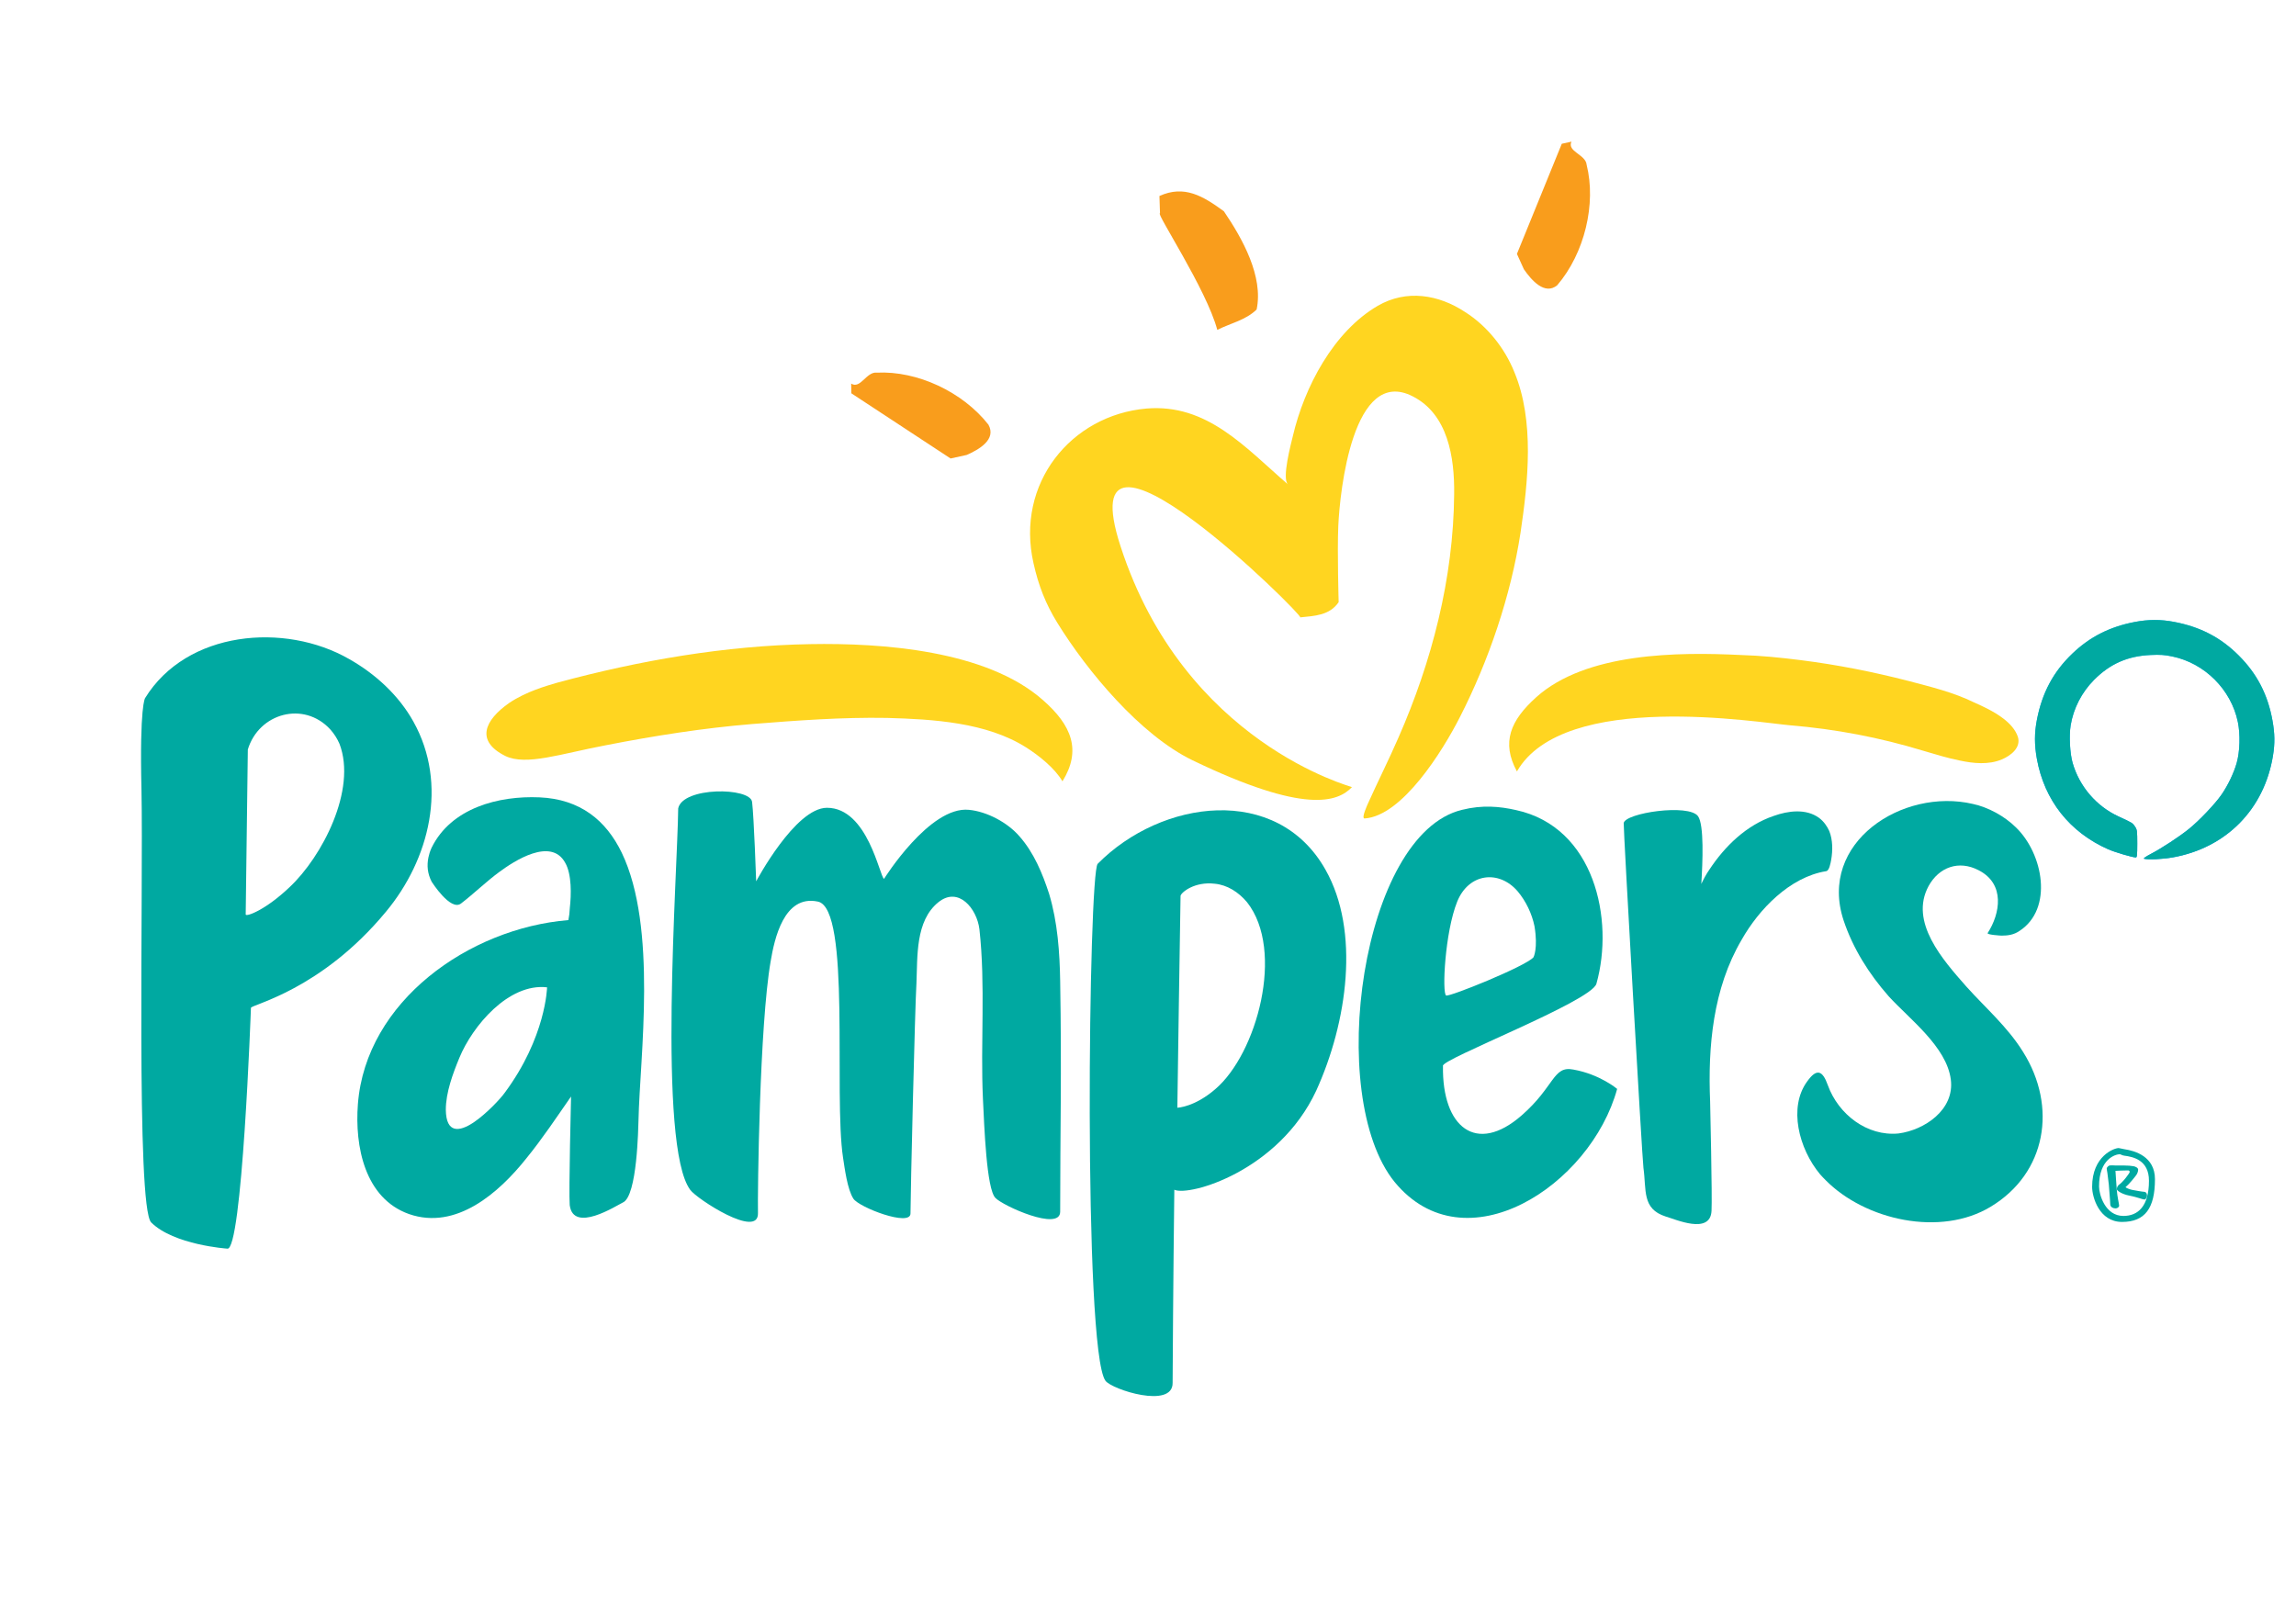
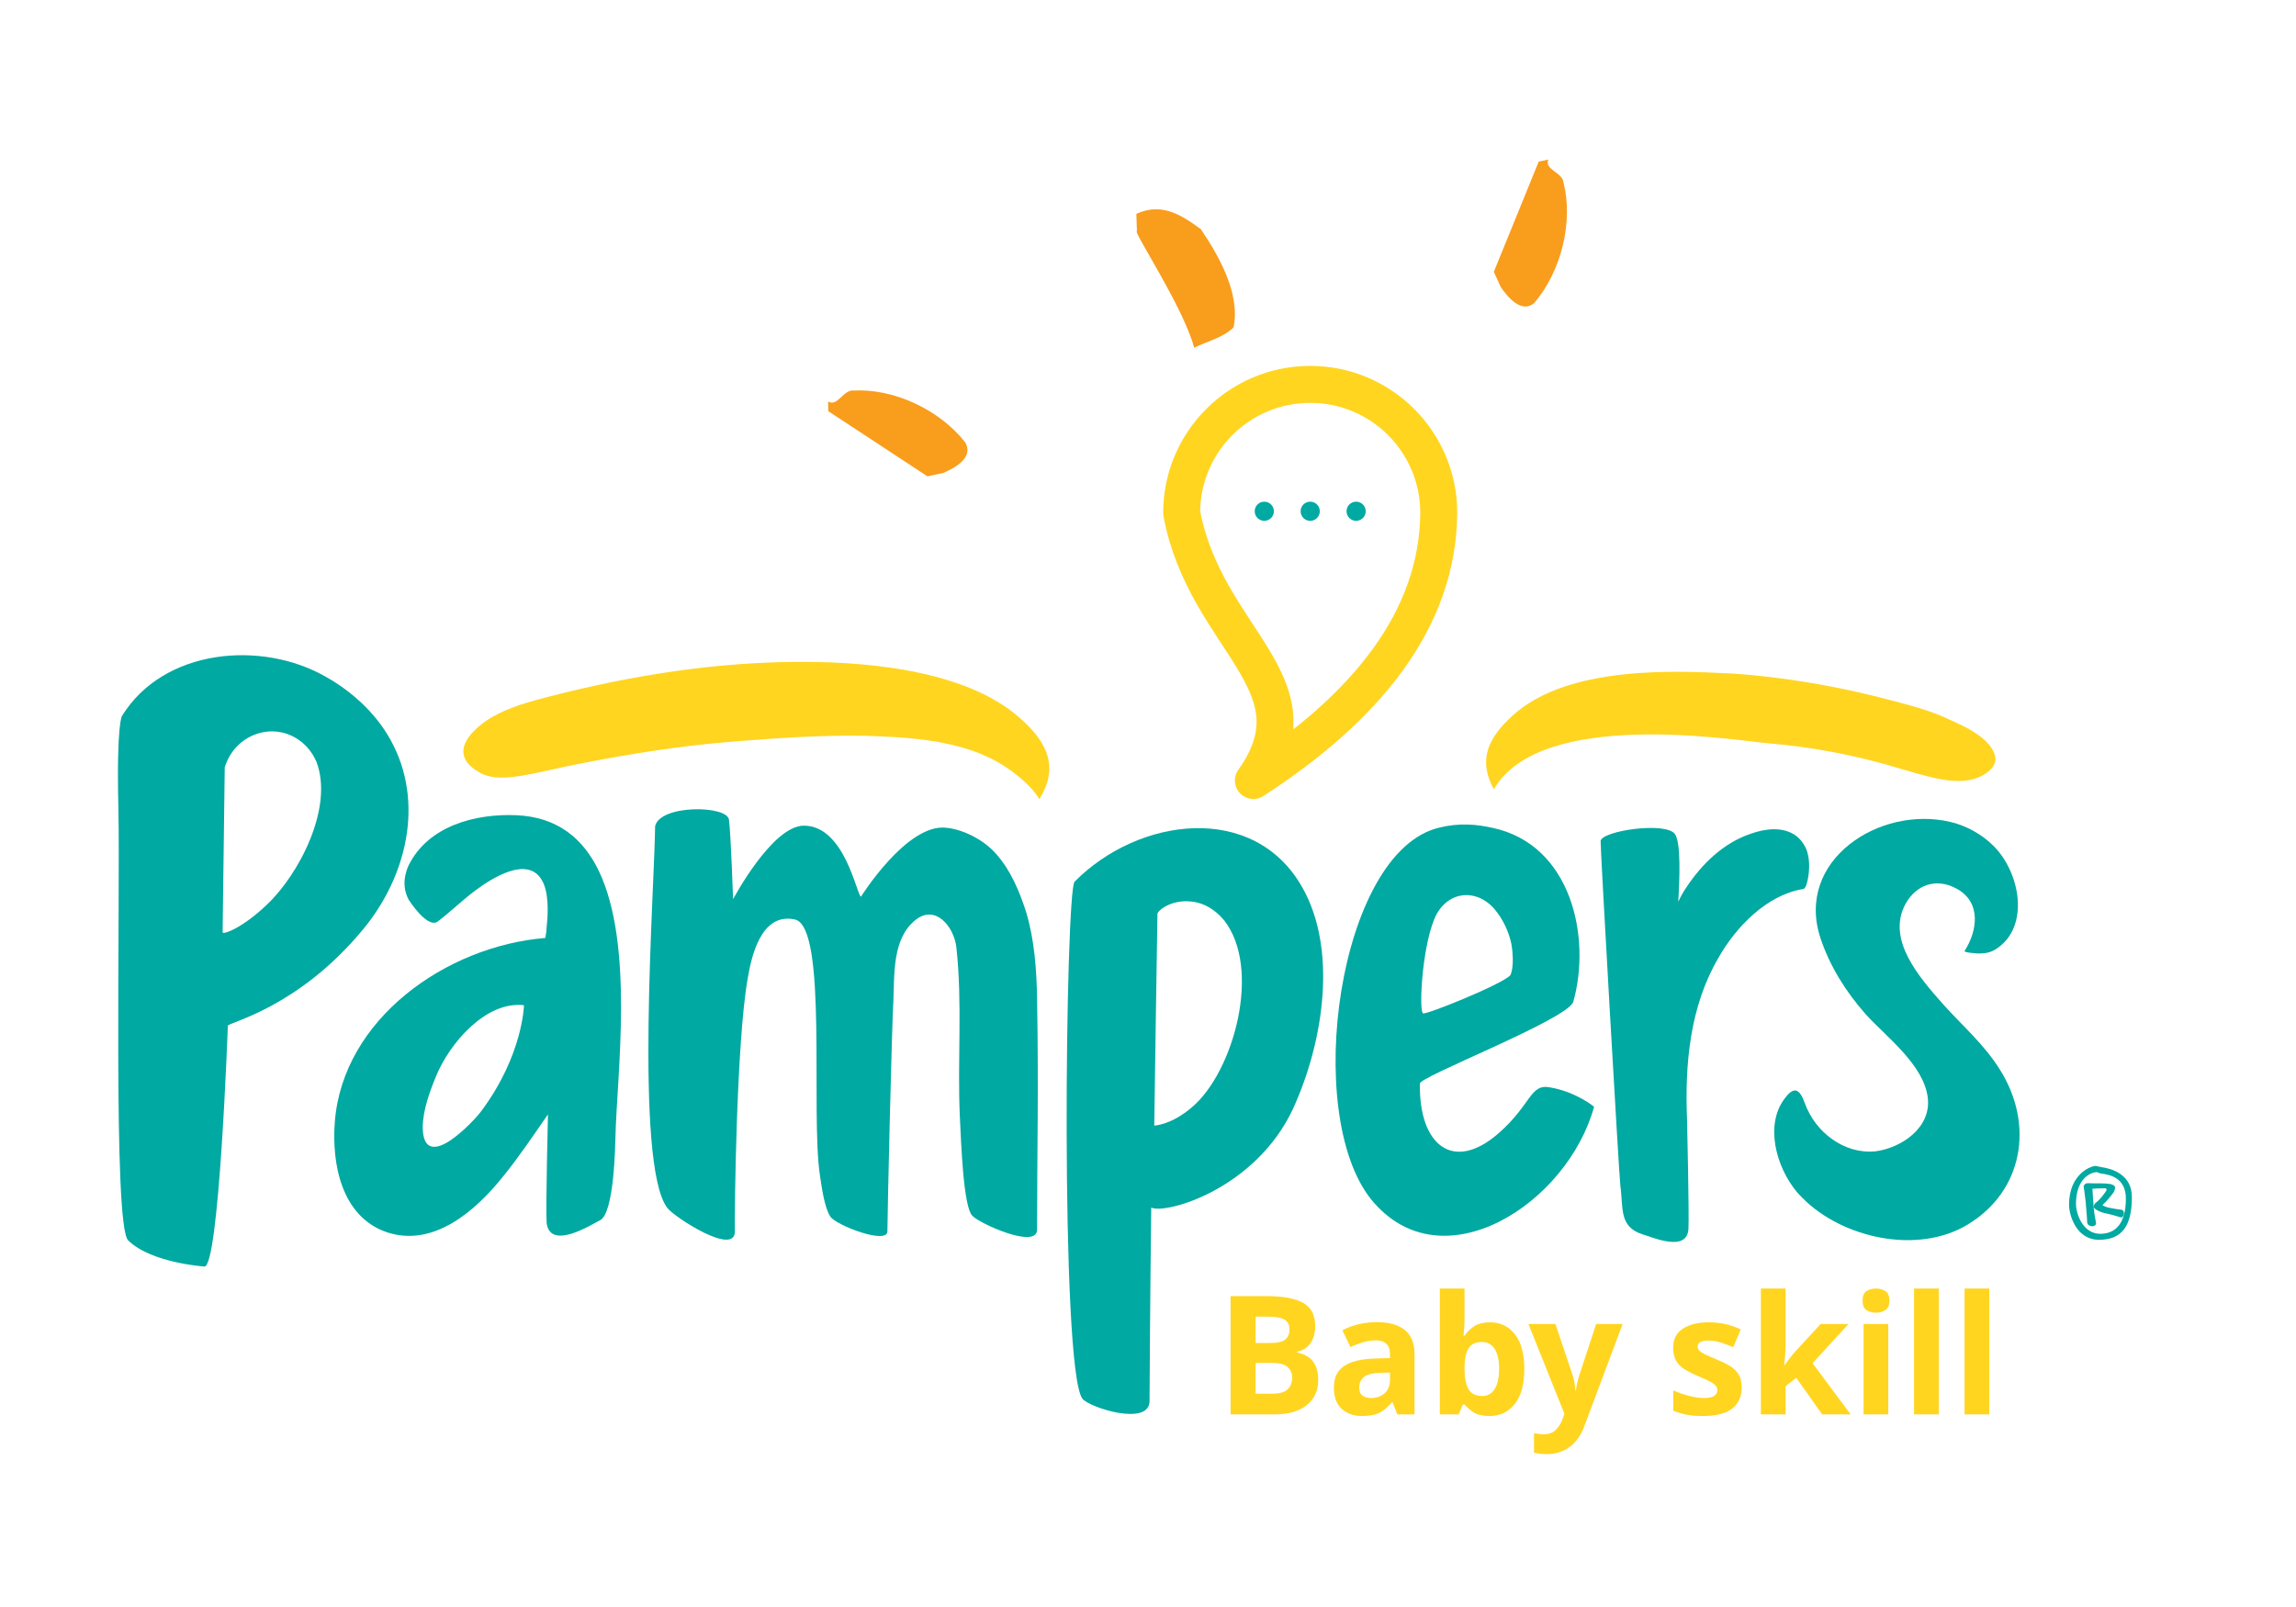
- <svg xmlns="http://www.w3.org/2000/svg" xmlns:xlink="http://www.w3.org/1999/xlink" width="500" height="350" viewBox="0 0 500 350" id="svg2" version="1.1">
-   <defs id="defs4">
-     <linearGradient id="linearGradient4334">
-       <stop id="stop4336" offset="0" style="stop-color:#ffd520;stop-opacity:1" />
-       <stop id="stop4338" offset="1" style="stop-color:#ffd520;stop-opacity:1" />
-     </linearGradient>
-     <linearGradient id="linearGradient4221">
-       <stop style="stop-color:#0395fc;stop-opacity:1" offset="0" id="stop4223" />
-       <stop style="stop-color:#23c8fd;stop-opacity:1" offset="1" id="stop4225" />
-     </linearGradient>
-     <linearGradient xlink:href="#linearGradient4221" id="linearGradient4227" x1="161.624" y1="968.968" x2="161.624" y2="724.003" gradientUnits="userSpaceOnUse" gradientTransform="matrix(0.2164823,0,0,0.2164823,434.0142,613.0984)" />
-     <linearGradient xlink:href="#linearGradient4334" id="linearGradient4318" gradientUnits="userSpaceOnUse" gradientTransform="matrix(0.3561006,0,0,0.3739956,220.606,54.06356)" x1="161.624" y1="968.968" x2="161.624" y2="724.003" />
-   </defs>
+ <svg xmlns="http://www.w3.org/2000/svg" width="500" height="350" viewBox="0 0 500 350" id="svg2" version="1.1">
+   <defs id="defs4" />
  <g id="layer1" transform="translate(0,-702.3622)">
-     <g id="g4244" transform="translate(1.3552805e-6,67.45558)">
-       <path id="path4186" d="" style="fill:#000000" />
-       <path id="path4184" d="" style="fill:#000000" />
-       <g transform="matrix(0.7189695,0,0,0.7189695,30.71429,665.7577)" id="g4168">
-         <path d="m 327.989,21.096 c 5.638,8.297 12.009,19.73 9.913,29.755 -3.322,3.244 -7.955,4.163 -11.914,6.169 -3.288,-12.332 -18.84,-35.713 -17.351,-35.304 l -0.171,-5.254 c 7.527,-3.412 13.199,0 19.522,4.634 z" id="path14-7-5" style="fill:#f99d1c" />
-         <path d="m 256.665,85.726 c 2.491,4.482 -2.833,7.546 -6.589,9.183 l -4.874,1.069 -30.058,-19.745 -0.048,-2.94 c 2.807,1.778 4.612,-3.684 7.757,-3.315 12.218,-0.616 25.994,5.792 33.812,15.748 z" id="path16-4-2" style="fill:#f99d1c" />
-         <path d="m 428.948,43.503 c -3.767,3.105 -7.789,-1.506 -10.096,-4.849 L 416.745,34.01 430.331,0.644 433.265,8.470758e-4 C 431.865,3.028 437.597,3.875 437.858,7.001 440.818,18.846 437.247,33.805 428.948,43.503 Z" id="path18-0-7" style="fill:#f99d1c" />
-         <path style="fill:#ffd520" id="path20-9-6" d="m 401.074,51.629 c -8.042,-5.33 -17.781,-6.941 -26.483,-1.9 -13.353,7.782 -22.227,24.512 -25.733,39.524 -0.458,2.004 -3.429,12.861 -1.449,14.591 -13.024,-11.252 -24.471,-24.531 -42.881,-22.997 -22.835,2.004 -39.699,22.693 -34.203,46.874 1.504,6.738 3.634,12.218 7.198,18.016 9.132,14.795 25.178,33.987 40.897,41.635 34.23,16.506 44.071,12.631 48.357,8.166 0.108,-0.158 -50.696,-13.19 -70.092,-72.954 -16.373,-50.293 55.892,21.354 54.408,21.527 4.338,-0.456 8.885,-0.551 11.652,-4.606 0,0 -0.443,-15.063 -0.112,-23.08 0.477,-10.575 4.459,-48.529 22.537,-39.277 10.655,5.412 12.718,18.44 12.56,29.687 -0.215,25.545 -6.759,50.691 -16.894,73.75 -2.925,6.719 -6.192,13.19 -9.208,19.901 -0.051,0.148 -2.077,4.402 -1.074,4.543 11.484,-0.692 23.79,-20.641 28.869,-30.613 8.738,-17.058 15.483,-36.85 18.42,-55.996 2.278,-15.341 4.273,-33.855 -1.875,-48.601 -2.925,-7.325 -8.314,-14.034 -14.894,-18.191 z" />
-         <path style="fill:#ffd520" id="path22-4-1" d="m 564.037,174.731 c -2.811,-2.149 -6.245,-3.708 -8.829,-4.857 -6.302,-3.088 -13.099,-4.716 -19.838,-6.496 -10.727,-2.767 -21.569,-4.91 -32.608,-6.306 -6.034,-0.764 -12.169,-1.386 -18.317,-1.565 -18.781,-0.907 -46.714,-0.829 -61.882,12.817 -7.776,7.017 -10.609,13.648 -5.819,22.455 14.266,-24.775 73.591,-14.73 82.795,-13.97 13.757,1.149 27.034,3.67 40.294,7.709 3.665,1.076 7.24,2.196 11.047,2.959 4.13,0.888 8.748,1.346 12.762,-0.344 2.702,-1.145 5.821,-3.545 4.847,-6.789 -0.696,-2.174 -2.423,-4.073 -4.452,-5.614 z" />
-         <path style="fill:#ffd520" id="path24-8-4" d="m 111.494,170.046 c 5.174,-3.488 11.315,-5.199 14.681,-6.182 24.881,-6.726 50.742,-11.203 76.538,-11.65 21.633,-0.396 53.325,1.852 70.396,16.894 8.833,7.702 11.794,15.284 5.981,24.67 -2.328,-4.003 -7.211,-7.877 -10.984,-10.259 -12.019,-7.635 -28.293,-8.561 -42.173,-8.953 -13.612,-0.238 -27.217,0.776 -40.802,1.852 -14.915,1.236 -29.552,3.543 -44.256,6.412 -13.747,2.586 -24.218,6.323 -30.556,3.258 -9.113,-4.568 -6.239,-10.832 1.175,-16.042 z" />
-         <path style="fill:#00a9a1" id="path30-8-2" d="m 82.507,175.707 c 10.588,19.001 4.845,41.747 -8.329,57.58 -19.735,23.858 -40.891,28.137 -40.891,29.118 0,0 -2.659,74.374 -7.217,72.929 0,0 -16.153,-1.107 -22.999,-7.939 C -1.567,322.645 0.739,226.019 0.131,196.34 -0.476,170.77 1.226,168.564 1.226,168.564 13.794,148.142 43.511,145.499 63.076,156.757 c 7.879,4.463 14.981,10.944 19.431,18.95 z m -25.189,2.341 c -8.023,-8.715 -21.63,-4.935 -24.973,6.087 l -0.645,49.98 c 0.057,0.778 5.895,-1.225 13.34,-8.325 9.761,-9.16 20.386,-29.449 15.074,-43.364 -0.666,-1.535 -1.575,-3.016 -2.797,-4.378 z" />
-         <path style="fill:#00a9a1" id="path32-2-3" d="m 433.822,281.09 c -6.194,-1.223 -5.589,5.108 -15.656,13.897 -13.738,12.007 -24.128,3.571 -23.82,-14.979 -1.114,-1.862 44.912,-19.509 46.475,-24.908 5.473,-19.5 -0.601,-47.471 -24.339,-52.611 -4.897,-1.12 -10.277,-1.613 -16.347,-0.078 -30.501,7.278 -41.517,86.621 -20.483,112.685 21.31,26.013 59.429,1.16 67.45,-28.145 -0.002,0 -5.249,-4.446 -13.279,-5.861 z m -35.166,-50.881 c 3.526,-8.679 12.673,-9.672 18.302,-3.124 2.495,2.951 4.334,6.789 5.108,10.587 1.122,6.785 -0.306,9.406 -0.306,9.406 -2.307,2.706 -25.566,12.102 -26.465,11.575 -1.259,-0.696 -0.386,-19.093 3.362,-28.443 z" />
-         <path d="m 278.399,254.396 c -0.139,-8.696 -0.761,-17.969 -3.355,-26.551 -1.995,-6.148 -4.612,-12.473 -8.985,-17.415 -3.594,-4.174 -9.837,-7.502 -15.287,-8.017 -11.904,-1.227 -25.722,20.903 -25.722,20.903 -1.316,-0.54 -4.899,-21.523 -17.288,-21.523 -9.63,0 -21.443,22.274 -21.443,22.274 0,-0.069 -0.671,-19.429 -1.238,-24.056 -0.559,-4.465 -21.004,-4.623 -22.381,1.968 -0.19,19.02 -6.331,102.348 3.676,115.595 2.001,2.712 20.686,14.917 20.487,7.011 -0.141,-5.783 0.462,-57.006 3.851,-76.338 1.12,-6.618 3.98,-20.239 14.308,-18.035 10.073,2.126 4.697,58.552 7.609,77.571 0.517,3.294 1.282,9.531 3.13,12.422 1.727,2.651 17.299,8.616 17.299,4.482 0,-5.659 1.363,-62.81 1.805,-69.757 0.352,-8.01 -0.382,-18.868 6.644,-24.528 6.089,-4.908 11.671,1.936 12.431,8.179 1.894,17.071 0.276,34.306 1.063,51.402 0.409,8.312 1.076,27.333 3.784,29.991 2.196,2.381 19.61,10.242 19.61,4.186 0.002,-23.408 0.475,-42.291 0.002,-69.763 z" id="path34-4-2" style="fill:#00a9a1" />
-         <path d="m 358.754,220.537 c -14.65,-26.003 -49.668,-21.337 -68.996,-1.772 -2.75,2.771 -4.442,147.16 2.35,156.587 1.944,2.687 20.443,8.601 20.35,0.656 0,-2.259 0.194,-33.136 0.515,-58.508 4.535,2.071 31.617,-5.633 42.972,-29.999 9.455,-20.743 13.336,-48.392 2.809,-66.963 z m -33.374,66.488 c -6.331,5.481 -11.49,5.627 -11.49,5.627 0,0 0.919,-64.156 0.97,-64.191 0.198,-1.038 4.245,-4.397 10.36,-3.665 3.782,0.354 7.204,2.533 9.775,5.602 11.553,14.637 2.965,45.925 -9.615,56.626 z" id="path36-5-2" style="fill:#00a9a1" />
-         <path d="m 145.587,215.372 c -4.716,-9.716 -12.498,-16.204 -24.914,-16.742 -12.321,-0.531 -26.724,3.161 -32.672,15.272 -0.493,1.074 -0.774,2.071 -0.955,2.921 -0.502,2.474 -0.297,4.872 0.983,7.371 0,0 5.726,9.042 8.888,6.595 3.992,-3.06 7.567,-6.595 11.594,-9.552 4.478,-3.313 15.643,-10.617 19.952,-2.809 2.035,3.497 1.856,9.816 1.413,13.681 -0.038,1.23 -0.198,2.563 -0.437,3.704 -30.115,2.472 -61.35,24.594 -63.755,55.743 -0.981,12.764 2.054,28.542 15.487,33.308 14.312,4.973 27.238,-6.45 35.531,-16.866 4.864,-5.975 9.147,-12.427 13.544,-18.745 0,0 -0.717,28.932 -0.403,32.885 1.067,8.609 14.061,0.209 16.119,-0.783 4.362,-1.947 4.634,-22.856 4.716,-24.973 0.405,-18.99 5.83,-58.337 -5.091,-81.011 z m -35.477,72.811 c -1.234,1.713 -5.397,6.236 -9.409,8.945 -4.284,2.847 -8.286,3.381 -8.386,-3.853 0,-5.226 2.126,-10.948 4.102,-15.734 3.935,-9.584 14.871,-22.696 26.568,-21.358 0,-0.004 -0.312,15.103 -12.874,31.999 z" id="path38-5-1" style="fill:#00a9a1" />
-         <path d="m 511.347,208.821 c -0.666,-1.46 -1.637,-2.872 -3.064,-3.955 -3.992,-2.911 -9.402,-2.174 -13.802,-0.595 -8.171,2.767 -14.725,9.09 -19.452,16.267 -0.972,1.39 -1.746,2.862 -2.434,4.317 0.415,-6.622 0.873,-17.954 -1.004,-20.513 -2.776,-3.849 -22.036,-1.004 -22.504,2.079 -0.141,1.396 5.585,101.513 5.977,104.441 0.947,6.711 -0.512,12.416 6.7,14.732 2.965,0.833 13.565,5.629 13.924,-1.7 0.242,-4.005 -0.424,-33.072 -0.424,-33.072 -0.702,-16.756 0.863,-34.258 9.52,-49.008 5.239,-9.282 14.618,-19.038 25.596,-20.814 0.968,-0.069 1.386,-2.533 1.544,-3.41 0.502,-2.824 0.502,-6.08 -0.576,-8.769 z" id="path40-1-6" style="fill:#00a9a1" />
-         <path d="m 570.067,275.767 c -4.726,-7.635 -11.334,-13.285 -17.208,-19.831 -7.167,-8.132 -17.328,-19.568 -11.421,-30.446 3.153,-5.722 9.145,-7.903 15.13,-4.79 8.156,4.151 6.555,13.171 2.763,19.038 -0.35,0.532 4.013,0.782 4.21,0.782 1.924,0 3.716,-0.247 5.403,-1.411 10.307,-6.679 7.249,-23.347 -1.046,-31.368 -3.526,-3.471 -8.413,-6.106 -13.015,-7.105 -21.297,-4.994 -47.038,11.648 -39.176,35.32 2.849,8.502 7.66,16.134 13.629,22.925 6.331,6.945 17.547,15.274 18.828,25.214 1.202,9.179 -7.993,15.337 -15.854,16.358 -9.518,0.911 -18.188,-5.802 -21.377,-14.582 -1.639,-4.64 -3.423,-5.169 -6.277,-1.177 -5.73,7.812 -2.554,20.373 3.929,28.147 0.574,0.612 1.067,1.189 1.641,1.734 11.998,12.171 34.873,17.261 50.016,8.071 16.883,-10.176 20.228,-30.303 9.826,-46.878 z" id="path42-7-8" style="fill:#00a9a1" />
-         <path d="m 593.068,316.548 c -0.046,-8.413 5.045,-9.811 6.285,-9.811 0.238,0 0.677,0.354 1.316,0.434 2.66,0.342 7.515,1.276 7.515,7.603 0,7.785 -3.347,10.659 -7.747,10.659 -5.526,0.002 -7.369,-6.498 -7.369,-8.885 z m 2.314,-5.618 c 0,0.432 0.137,0.991 0.205,1.455 0,0.259 0.365,2.643 0.435,3.505 0.034,0.88 0.435,4.977 0.435,5.992 0,0.993 1.08,1.265 1.628,1.265 0.529,0 1.065,-0.399 1.065,-0.833 0,-0.434 -0.572,-2.788 -0.706,-4.691 -0.133,-1.481 -0.405,-5.85 -0.405,-5.85 0.105,-0.036 3.007,-0.131 3.843,-0.131 0.164,0 0.472,0.131 0.472,0.46 0,0.348 -2.09,3.17 -3.366,3.971 -0.477,0.474 -0.546,0.974 -0.513,1.343 0.036,0.344 1.478,1.415 3.733,1.854 2.499,0.481 4.083,1.19 4.623,1.19 0.466,0 0.764,-0.822 0.764,-1.223 0,-0.236 -0.059,-1.046 -0.865,-1.114 -0.814,-0.053 -2.293,-0.344 -3.505,-0.559 -0.706,-0.116 -1.753,-0.515 -2.156,-0.831 1.179,-0.989 2.689,-2.898 3.263,-3.668 0.304,-0.422 0.576,-1.092 0.576,-1.666 0,-0.555 -0.85,-0.936 -1.384,-1.029 -0.639,-0.131 -1.856,-0.211 -2.721,-0.211 -0.879,0 -2.09,0 -2.63,0 -0.609,-0.069 -1.116,-0.036 -1.586,-0.036 -0.464,0 -0.768,0.116 -1.206,0.808 z m -4.414,5.707 c 0,3.048 2.126,10.613 9.061,10.613 6.971,0 9.97,-4.186 9.97,-12.945 0,-6.916 -6.101,-8.62 -9.265,-9.084 -0.806,-0.126 -1.48,-0.35 -1.744,-0.35 -1.318,0 -8.023,2.368 -8.023,11.766 z" id="path44-1-5" style="fill:#00a9a1" />
+     <path style="fill:#000000" d="" id="path4186" />
+     <path style="fill:#000000" d="" id="path4184" />
+     <path id="path4282" d="" style="fill:#000000" />
+     <path id="path4284" d="" style="fill:#000000" />
+     <g id="g4418" transform="translate(23.59344,395.4561)">
+       <path d="m 237.908,356.816 c 4.054,5.965 8.634,14.185 7.127,21.393 -2.389,2.333 -5.719,2.993 -8.566,4.435 -2.364,-8.867 -13.545,-25.677 -12.475,-25.383 l -0.123,-3.778 c 5.412,-2.453 9.49,0 14.036,3.332 z" id="path4288" style="fill:#f99d1c" />
+       <path d="m 186.629,403.283 c 1.791,3.223 -2.037,5.425 -4.737,6.602 l -3.504,0.768 -21.611,-14.196 -0.034,-2.114 c 2.018,1.278 3.316,-2.648 5.577,-2.383 8.784,-0.443 18.689,4.165 24.309,11.322 z" id="path4290" style="fill:#f99d1c" />
+       <path d="m 310.495,372.926 c -2.708,2.233 -5.6,-1.083 -7.259,-3.486 l -1.515,-3.339 9.768,-23.99 2.11,-0.462 c -1.006,2.177 3.115,2.785 3.302,5.033 2.129,8.517 -0.439,19.271 -6.406,26.244 z" id="path4292" style="fill:#f99d1c" />
+       <path style="fill:#ffd520" id="path4296" d="m 407.619,467.275 c -2.021,-1.545 -4.49,-2.666 -6.348,-3.492 -4.531,-2.22 -9.418,-3.391 -14.263,-4.67 -7.713,-1.989 -15.507,-3.53 -23.444,-4.534 -4.338,-0.55 -8.749,-0.997 -13.169,-1.125 -13.503,-0.652 -33.586,-0.596 -44.491,9.215 -5.591,5.045 -7.628,9.813 -4.184,16.144 10.257,-17.812 52.909,-10.591 59.527,-10.044 9.891,0.826 19.437,2.639 28.97,5.543 2.635,0.774 5.205,1.579 7.942,2.127 2.97,0.638 6.289,0.968 9.176,-0.247 1.943,-0.823 4.185,-2.549 3.485,-4.881 -0.5,-1.563 -1.742,-2.929 -3.201,-4.036 z" />
+       <path style="fill:#ffd520" id="path4298" d="m 82.255,463.906 c 3.72,-2.508 8.135,-3.738 10.555,-4.445 17.889,-4.836 36.482,-8.054 55.029,-8.376 15.554,-0.284 38.339,1.332 50.612,12.147 6.351,5.537 8.48,10.989 4.3,17.737 -1.673,-2.878 -5.185,-5.663 -7.897,-7.376 -8.641,-5.489 -20.342,-6.155 -30.321,-6.437 -9.787,-0.171 -19.568,0.558 -29.335,1.332 -10.723,0.889 -21.247,2.547 -31.818,4.61 -9.884,1.859 -17.412,4.546 -21.969,2.342 -6.552,-3.284 -4.486,-7.788 0.845,-11.534 z" />
+       <path style="fill:#00a9a1" id="path4300" d="m 61.414,467.977 c 7.613,13.661 3.484,30.015 -5.989,41.399 -14.189,17.153 -29.4,20.23 -29.4,20.935 0,0 -1.911,53.473 -5.189,52.434 0,0 -11.613,-0.796 -16.535,-5.708 -3.335,-3.415 -1.676,-72.886 -2.114,-94.225 -0.436,-18.384 0.788,-19.97 0.788,-19.97 9.036,-14.683 30.402,-16.583 44.468,-8.489 5.664,3.209 10.771,7.868 13.97,13.625 z m -18.11,1.683 c -5.768,-6.266 -15.551,-3.548 -17.955,4.377 l -0.463,35.934 c 0.041,0.559 4.238,-0.88 9.591,-5.986 7.018,-6.586 14.657,-21.173 10.838,-31.177 -0.479,-1.103 -1.132,-2.168 -2.011,-3.147 z" />
+       <path style="fill:#00a9a1" id="path4302" d="m 313.999,543.743 c -4.453,-0.879 -4.018,3.672 -11.256,9.992 -9.877,8.633 -17.348,2.568 -17.126,-10.77 -0.801,-1.339 32.29,-14.027 33.414,-17.908 3.935,-14.02 -0.432,-34.13 -17.499,-37.826 -3.521,-0.805 -7.389,-1.159 -11.753,-0.056 -21.929,5.232 -29.85,62.278 -14.727,81.017 15.321,18.702 42.728,0.834 48.495,-20.235 -0.001,0 -3.774,-3.197 -9.547,-4.214 z M 288.716,507.162 c 2.535,-6.24 9.111,-6.954 13.158,-2.246 1.794,2.122 3.116,4.881 3.672,7.611 0.807,4.878 -0.22,6.762 -0.22,6.762 -1.658,1.946 -18.381,8.701 -19.028,8.322 -0.905,-0.5 -0.278,-13.727 2.417,-20.45 z" />
+       <path d="m 202.255,524.552 c -0.1,-6.252 -0.547,-12.919 -2.412,-19.089 -1.434,-4.42 -3.316,-8.968 -6.46,-12.521 -2.584,-3.001 -7.073,-5.394 -10.991,-5.764 -8.559,-0.882 -18.493,15.029 -18.493,15.029 -0.946,-0.388 -3.522,-15.474 -12.43,-15.474 -6.924,0 -15.417,16.014 -15.417,16.014 0,-0.049 -0.483,-13.969 -0.89,-17.296 -0.402,-3.21 -15.101,-3.324 -16.091,1.415 -0.137,13.675 -4.552,73.585 2.643,83.109 1.438,1.95 14.873,10.725 14.729,5.041 -0.101,-4.158 0.332,-40.986 2.769,-54.885 0.805,-4.758 2.862,-14.552 10.287,-12.967 7.242,1.529 3.377,42.097 5.47,55.771 0.372,2.368 0.922,6.853 2.25,8.931 1.241,1.906 12.438,6.195 12.438,3.223 0,-4.069 0.98,-45.159 1.298,-50.153 0.253,-5.759 -0.275,-13.566 4.777,-17.635 4.378,-3.529 8.391,1.392 8.938,5.88 1.362,12.274 0.198,24.665 0.764,36.956 0.294,5.976 0.774,19.651 2.721,21.563 1.579,1.712 14.099,7.364 14.099,3.009 0.001,-16.829 0.342,-30.406 0.001,-50.157 z" id="path4304" style="fill:#00a9a1" />
+       <path d="m 260.027,500.208 c -10.533,-18.696 -35.71,-15.34 -49.606,-1.274 -1.977,1.992 -3.194,105.804 1.69,112.581 1.397,1.932 14.698,6.184 14.631,0.472 0,-1.624 0.139,-23.824 0.371,-42.066 3.261,1.489 22.732,-4.05 30.895,-21.568 6.798,-14.914 9.588,-34.792 2.019,-48.145 z m -23.995,47.803 c -4.552,3.94 -8.261,4.046 -8.261,4.046 0,0 0.66,-46.127 0.697,-46.151 0.142,-0.747 3.052,-3.161 7.449,-2.635 2.719,0.254 5.179,1.821 7.028,4.028 8.306,10.524 2.132,33.019 -6.913,40.712 z" id="path4306" style="fill:#00a9a1" />
+       <path d="m 106.767,496.494 c -3.391,-6.985 -8.985,-11.65 -17.912,-12.037 -8.858,-0.381 -19.214,2.272 -23.491,10.98 -0.354,0.772 -0.556,1.489 -0.686,2.1 -0.361,1.779 -0.213,3.503 0.707,5.299 0,0 4.117,6.501 6.39,4.742 2.87,-2.2 5.44,-4.742 8.336,-6.868 3.22,-2.382 11.247,-7.633 14.345,-2.019 1.463,2.514 1.334,7.058 1.016,9.836 -0.027,0.885 -0.142,1.843 -0.314,2.663 -21.652,1.777 -44.108,17.683 -45.838,40.078 -0.705,9.177 1.477,20.521 11.135,23.947 10.29,3.575 19.583,-4.638 25.545,-12.126 3.497,-4.296 6.576,-8.935 9.737,-13.477 0,0 -0.515,20.801 -0.29,23.644 0.767,6.189 10.109,0.15 11.589,-0.563 3.136,-1.4 3.332,-16.433 3.391,-17.955 0.291,-13.653 4.192,-41.943 -3.66,-58.244 z m -25.507,52.349 c -0.887,1.232 -3.88,4.483 -6.765,6.431 -3.08,2.047 -5.957,2.431 -6.03,-2.77 0,-3.757 1.529,-7.871 2.949,-11.313 2.829,-6.891 10.692,-16.318 19.102,-15.355 0,-0.003 -0.224,10.859 -9.256,23.007 z" id="path4308" style="fill:#00a9a1" />
+       <path d="m 369.737,491.784 c -0.479,-1.05 -1.177,-2.065 -2.203,-2.844 -2.87,-2.093 -6.76,-1.563 -9.923,-0.428 -5.875,1.989 -10.587,6.535 -13.985,11.695 -0.699,0.999 -1.255,2.058 -1.75,3.104 0.298,-4.761 0.628,-12.908 -0.722,-14.748 -1.996,-2.767 -15.844,-0.722 -16.18,1.494 -0.101,1.004 4.016,72.985 4.297,75.09 0.681,4.825 -0.368,8.927 4.817,10.592 2.132,0.599 9.753,4.047 10.011,-1.222 0.174,-2.879 -0.305,-23.778 -0.305,-23.778 -0.505,-12.047 0.621,-24.631 6.844,-35.235 3.767,-6.673 10.51,-13.687 18.403,-14.964 0.696,-0.049 0.997,-1.821 1.11,-2.451 0.361,-2.03 0.361,-4.371 -0.414,-6.304 z" id="path4310" style="fill:#00a9a1" />
+       <path d="m 411.955,539.917 c -3.398,-5.489 -8.149,-9.552 -12.372,-14.258 -5.153,-5.846 -12.458,-14.069 -8.212,-21.889 2.267,-4.114 6.575,-5.682 10.878,-3.444 5.864,2.985 4.713,9.469 1.987,13.687 -0.252,0.383 2.885,0.562 3.027,0.562 1.384,0 2.672,-0.178 3.884,-1.014 7.41,-4.802 5.212,-16.786 -0.752,-22.553 -2.535,-2.495 -6.049,-4.39 -9.357,-5.108 -15.312,-3.59 -33.819,8.374 -28.166,25.394 2.048,6.113 5.507,11.6 9.799,16.482 4.552,4.993 12.616,10.982 13.537,18.128 0.864,6.6 -5.747,11.027 -11.399,11.761 -6.843,0.655 -13.076,-4.171 -15.369,-10.484 -1.179,-3.336 -2.461,-3.716 -4.513,-0.846 -4.119,5.617 -1.836,14.647 2.825,20.236 0.413,0.44 0.767,0.855 1.18,1.247 8.626,8.75 25.072,12.41 35.96,5.803 12.138,-7.316 14.543,-21.787 7.065,-33.704 z" id="path4312" style="fill:#00a9a1" />
+       <path d="m 428.492,569.237 c -0.033,-6.049 3.627,-7.054 4.519,-7.054 0.171,0 0.487,0.254 0.946,0.312 1.913,0.246 5.403,0.917 5.403,5.466 0,5.597 -2.406,7.663 -5.57,7.663 -3.973,10e-4 -5.298,-4.672 -5.298,-6.388 z m 1.664,-4.039 c 0,0.31 0.098,0.712 0.148,1.046 0,0.186 0.263,1.9 0.313,2.52 0.025,0.633 0.313,3.578 0.313,4.308 0,0.714 0.777,0.909 1.17,0.909 0.38,0 0.766,-0.287 0.766,-0.599 0,-0.312 -0.412,-2.004 -0.507,-3.373 -0.096,-1.065 -0.291,-4.206 -0.291,-4.206 0.075,-0.026 2.162,-0.094 2.763,-0.094 0.118,0 0.339,0.094 0.339,0.331 0,0.25 -1.503,2.279 -2.42,2.855 -0.343,0.34 -0.392,0.7 -0.369,0.965 0.026,0.247 1.062,1.017 2.684,1.333 1.797,0.346 2.935,0.856 3.324,0.856 0.335,0 0.55,-0.591 0.55,-0.879 0,-0.17 -0.042,-0.752 -0.622,-0.801 -0.585,-0.038 -1.649,-0.247 -2.52,-0.402 -0.507,-0.083 -1.261,-0.371 -1.55,-0.597 0.848,-0.711 1.933,-2.084 2.346,-2.637 0.219,-0.304 0.414,-0.785 0.414,-1.198 0,-0.399 -0.611,-0.673 -0.995,-0.74 -0.459,-0.094 -1.334,-0.152 -1.957,-0.152 -0.632,0 -1.503,0 -1.891,0 -0.438,-0.049 -0.803,-0.026 -1.14,-0.026 -0.334,0 -0.552,0.083 -0.867,0.581 z m -3.173,4.103 c 0,2.192 1.529,7.631 6.515,7.631 5.012,0 7.168,-3.009 7.168,-9.307 0,-4.973 -4.386,-6.198 -6.661,-6.531 -0.58,-0.09 -1.064,-0.252 -1.254,-0.252 -0.948,0 -5.768,1.702 -5.768,8.459 z" id="path4314" style="fill:#00a9a1" />
+       <path style="opacity:1;fill:none;fill-opacity:1;fill-rule:evenodd;stroke:#ffd520;stroke-width:8.051;stroke-linecap:butt;stroke-linejoin:round;stroke-miterlimit:4;stroke-dasharray:none;stroke-dashoffset:0;stroke-opacity:1" d="m 261.731,390.622 c -15.461,-1.5e-4 -27.995,12.534 -27.995,27.995 5.161,27.647 30.733,37.134 15.616,58.28 24.381,-15.789 40.171,-34.864 40.375,-58.28 1.6e-4,-15.461 -12.534,-27.995 -27.995,-27.995 z" id="path4356" />
+       <g style="fill:#00a9a1;fill-opacity:1" transform="translate(-149.2489,10.74118)" id="g4405">
+         <circle r="2.087" cy="407.515" cx="400.98" id="path4361" style="opacity:1;fill:#00a9a1;fill-opacity:1;fill-rule:evenodd;stroke:none;stroke-width:9.7;stroke-linecap:butt;stroke-linejoin:round;stroke-miterlimit:4;stroke-dasharray:none;stroke-dashoffset:0;stroke-opacity:1" />
+         <circle style="opacity:1;fill:#00a9a1;fill-opacity:1;fill-rule:evenodd;stroke:none;stroke-width:9.7;stroke-linecap:butt;stroke-linejoin:round;stroke-miterlimit:4;stroke-dasharray:none;stroke-dashoffset:0;stroke-opacity:1" id="circle4363" cx="410.98" cy="407.515" r="2.087" />
+         <circle r="2.087" cy="407.515" cx="420.98" id="circle4365" style="opacity:1;fill:#00a9a1;fill-opacity:1;fill-rule:evenodd;stroke:none;stroke-width:9.7;stroke-linecap:butt;stroke-linejoin:round;stroke-miterlimit:4;stroke-dasharray:none;stroke-dashoffset:0;stroke-opacity:1" />
      </g>
-       <path id="rect4190" d="m 469.208,769.937 c -1.396,0.002 -2.8,0.144 -4.278,0.424 -5.454,1.035 -9.793,3.227 -13.619,6.882 -4.149,3.964 -6.594,8.529 -7.735,14.443 -0.556,2.879 -0.558,5.425 -0.008,8.479 1.624,9.02 7.123,15.995 15.542,19.716 1.442,0.637 5.301,1.774 6.023,1.774 0.243,0 0.301,-0.582 0.301,-2.999 0,-2.76 -0.039,-3.057 -0.492,-3.729 -0.53,-0.786 -0.542,-0.793 -3.621,-2.215 -4.81,-2.221 -8.499,-6.533 -9.967,-11.651 -0.592,-2.065 -0.794,-5.882 -0.431,-8.142 0.592,-3.687 2.402,-7.216 5.089,-9.923 3.495,-3.521 7.324,-5.206 12.345,-5.432 2.107,-0.095 2.999,-0.034 4.723,0.324 7.044,1.462 12.794,7.211 14.256,14.256 0.56,2.697 0.453,6.458 -0.255,8.945 -0.623,2.19 -1.888,4.833 -3.283,6.862 -1.388,2.018 -4.856,5.674 -7.099,7.483 -2.121,1.711 -5.904,4.196 -8.27,5.432 -1.184,0.619 -1.743,1.016 -1.515,1.076 0.926,0.245 3.981,0.105 6.189,-0.285 11.679,-2.059 19.989,-10.482 21.887,-22.186 0.431,-2.658 0.4,-4.786 -0.113,-7.634 -1.019,-5.662 -3.363,-10.185 -7.334,-14.156 -3.942,-3.942 -8.361,-6.24 -14.1,-7.333 -1.449,-0.276 -2.838,-0.413 -4.234,-0.411 z" style="opacity:1;fill:url(#linearGradient4227);fill-opacity:1;fill-rule:evenodd;stroke:none;stroke-width:5;stroke-linecap:butt;stroke-linejoin:round;stroke-miterlimit:4;stroke-dasharray:none;stroke-dashoffset:0;stroke-opacity:1" />
-       <path style="fill:#000000" d="" id="path4282" />
-       <path style="fill:#000000" d="" id="path4284" />
-       <path d="m 266.528,294.727 c 4.054,5.965 8.634,14.185 7.127,21.393 -2.389,2.333 -5.719,2.993 -8.566,4.435 -2.364,-8.867 -13.545,-25.677 -12.475,-25.383 l -0.123,-3.778 c 5.412,-2.453 9.49,0 14.036,3.332 z" id="path4288" style="fill:#f99d1c" />
-       <path d="m 215.249,341.194 c 1.791,3.223 -2.037,5.425 -4.737,6.602 l -3.504,0.768 -21.611,-14.196 -0.034,-2.114 c 2.018,1.278 3.316,-2.648 5.577,-2.383 8.784,-0.443 18.689,4.165 24.309,11.322 z" id="path4290" style="fill:#f99d1c" />
-       <path d="m 339.115,310.837 c -2.708,2.233 -5.6,-1.083 -7.259,-3.486 l -1.515,-3.339 9.768,-23.99 2.11,-0.462 c -1.006,2.177 3.115,2.785 3.302,5.033 2.129,8.517 -0.439,19.271 -6.406,26.244 z" id="path4292" style="fill:#f99d1c" />
-       <path style="fill:#ffd520" id="path4296" d="m 436.24,405.186 c -2.021,-1.545 -4.49,-2.666 -6.348,-3.492 -4.531,-2.22 -9.418,-3.391 -14.263,-4.67 -7.713,-1.989 -15.507,-3.53 -23.444,-4.534 -4.338,-0.55 -8.749,-0.997 -13.169,-1.125 -13.503,-0.652 -33.586,-0.596 -44.491,9.215 -5.591,5.045 -7.628,9.813 -4.184,16.144 10.257,-17.812 52.909,-10.591 59.527,-10.044 9.891,0.826 19.437,2.639 28.97,5.543 2.635,0.774 5.205,1.579 7.942,2.127 2.97,0.638 6.289,0.968 9.176,-0.247 1.943,-0.823 4.185,-2.549 3.485,-4.881 -0.5,-1.563 -1.742,-2.929 -3.201,-4.036 z" />
-       <path style="fill:#ffd520" id="path4298" d="m 110.875,401.817 c 3.72,-2.508 8.135,-3.738 10.555,-4.445 17.889,-4.836 36.482,-8.054 55.029,-8.376 15.554,-0.284 38.339,1.332 50.612,12.147 6.351,5.537 8.48,10.989 4.3,17.737 -1.673,-2.878 -5.185,-5.663 -7.897,-7.376 -8.641,-5.489 -20.342,-6.155 -30.321,-6.437 -9.787,-0.171 -19.568,0.558 -29.335,1.332 -10.723,0.889 -21.247,2.547 -31.818,4.61 -9.884,1.859 -17.412,4.546 -21.969,2.342 -6.552,-3.284 -4.486,-7.788 0.845,-11.534 z" />
-       <path style="fill:#00a9a1" id="path4300" d="m 90.034,405.887 c 7.613,13.661 3.484,30.015 -5.989,41.399 -14.189,17.153 -29.4,20.23 -29.4,20.935 0,0 -1.911,53.473 -5.189,52.434 0,0 -11.613,-0.796 -16.535,-5.708 -3.335,-3.415 -1.676,-72.886 -2.114,-94.225 -0.436,-18.384 0.788,-19.97 0.788,-19.97 9.036,-14.683 30.402,-16.583 44.468,-8.489 5.664,3.209 10.771,7.868 13.97,13.625 z m -18.11,1.683 c -5.768,-6.266 -15.551,-3.548 -17.955,4.377 l -0.463,35.934 c 0.041,0.559 4.238,-0.88 9.591,-5.986 7.018,-6.586 14.657,-21.173 10.838,-31.177 -0.479,-1.103 -1.132,-2.168 -2.011,-3.147 z" />
-       <path style="fill:#00a9a1" id="path4302" d="m 342.619,481.654 c -4.453,-0.879 -4.018,3.672 -11.256,9.992 -9.877,8.633 -17.348,2.568 -17.126,-10.77 -0.801,-1.339 32.29,-14.027 33.414,-17.908 3.935,-14.02 -0.432,-34.13 -17.499,-37.826 -3.521,-0.805 -7.389,-1.159 -11.753,-0.056 -21.929,5.232 -29.85,62.278 -14.727,81.017 15.321,18.702 42.728,0.834 48.495,-20.235 -0.001,0 -3.774,-3.197 -9.547,-4.214 z M 317.336,445.072 c 2.535,-6.24 9.111,-6.954 13.158,-2.246 1.794,2.122 3.116,4.881 3.672,7.611 0.807,4.878 -0.22,6.762 -0.22,6.762 -1.658,1.946 -18.381,8.701 -19.028,8.322 -0.905,-0.5 -0.278,-13.727 2.417,-20.45 z" />
-       <path d="m 230.875,462.462 c -0.1,-6.252 -0.547,-12.919 -2.412,-19.089 -1.434,-4.42 -3.316,-8.968 -6.46,-12.521 -2.584,-3.001 -7.073,-5.394 -10.991,-5.764 -8.559,-0.882 -18.493,15.029 -18.493,15.029 -0.946,-0.388 -3.522,-15.474 -12.43,-15.474 -6.924,0 -15.417,16.014 -15.417,16.014 0,-0.049 -0.483,-13.969 -0.89,-17.296 -0.402,-3.21 -15.101,-3.324 -16.091,1.415 -0.137,13.675 -4.552,73.585 2.643,83.109 1.438,1.95 14.873,10.725 14.729,5.041 -0.101,-4.158 0.332,-40.986 2.769,-54.885 0.805,-4.758 2.862,-14.552 10.287,-12.967 7.242,1.529 3.377,42.097 5.47,55.771 0.372,2.368 0.922,6.853 2.25,8.931 1.241,1.906 12.438,6.195 12.438,3.223 0,-4.069 0.98,-45.159 1.298,-50.153 0.253,-5.759 -0.275,-13.566 4.777,-17.635 4.378,-3.529 8.391,1.392 8.938,5.88 1.362,12.274 0.198,24.665 0.764,36.956 0.294,5.976 0.774,19.651 2.721,21.563 1.579,1.712 14.099,7.364 14.099,3.009 0.001,-16.829 0.342,-30.406 0.001,-50.157 z" id="path4304" style="fill:#00a9a1" />
-       <path d="m 288.648,438.119 c -10.533,-18.696 -35.71,-15.34 -49.606,-1.274 -1.977,1.992 -3.194,105.804 1.69,112.581 1.397,1.932 14.698,6.184 14.631,0.472 0,-1.624 0.139,-23.824 0.371,-42.066 3.261,1.489 22.732,-4.05 30.895,-21.568 6.798,-14.914 9.588,-34.792 2.019,-48.145 z m -23.995,47.803 c -4.552,3.94 -8.261,4.046 -8.261,4.046 0,0 0.66,-46.127 0.697,-46.151 0.142,-0.747 3.052,-3.161 7.449,-2.635 2.719,0.254 5.179,1.821 7.028,4.028 8.306,10.524 2.132,33.019 -6.913,40.712 z" id="path4306" style="fill:#00a9a1" />
-       <path d="m 135.387,434.405 c -3.391,-6.985 -8.985,-11.65 -17.912,-12.037 -8.858,-0.381 -19.214,2.272 -23.491,10.98 -0.354,0.772 -0.556,1.489 -0.686,2.1 -0.361,1.779 -0.213,3.503 0.707,5.299 0,0 4.117,6.501 6.39,4.742 2.87,-2.2 5.44,-4.742 8.336,-6.868 3.22,-2.382 11.247,-7.633 14.345,-2.019 1.463,2.514 1.334,7.058 1.016,9.836 -0.027,0.885 -0.142,1.843 -0.314,2.663 -21.652,1.777 -44.108,17.683 -45.838,40.078 -0.705,9.177 1.477,20.521 11.135,23.947 10.29,3.575 19.583,-4.638 25.545,-12.126 3.497,-4.296 6.576,-8.935 9.737,-13.477 0,0 -0.515,20.801 -0.29,23.644 0.767,6.189 10.109,0.15 11.589,-0.563 3.136,-1.4 3.332,-16.433 3.391,-17.955 0.291,-13.653 4.192,-41.943 -3.66,-58.244 z m -25.507,52.349 c -0.887,1.232 -3.88,4.483 -6.765,6.431 -3.08,2.047 -5.957,2.431 -6.03,-2.77 0,-3.757 1.529,-7.871 2.949,-11.313 2.829,-6.891 10.692,-16.318 19.102,-15.355 0,-0.003 -0.224,10.859 -9.256,23.007 z" id="path4308" style="fill:#00a9a1" />
-       <path d="m 398.357,429.695 c -0.479,-1.05 -1.177,-2.065 -2.203,-2.844 -2.87,-2.093 -6.76,-1.563 -9.923,-0.428 -5.875,1.989 -10.587,6.535 -13.985,11.695 -0.699,0.999 -1.255,2.058 -1.75,3.104 0.298,-4.761 0.628,-12.908 -0.722,-14.748 -1.996,-2.767 -15.844,-0.722 -16.18,1.494 -0.101,1.004 4.016,72.985 4.297,75.09 0.681,4.825 -0.368,8.927 4.817,10.592 2.132,0.599 9.753,4.047 10.011,-1.222 0.174,-2.879 -0.305,-23.778 -0.305,-23.778 -0.505,-12.047 0.621,-24.631 6.844,-35.235 3.767,-6.673 10.51,-13.687 18.403,-14.964 0.696,-0.049 0.997,-1.821 1.11,-2.451 0.361,-2.03 0.361,-4.371 -0.414,-6.304 z" id="path4310" style="fill:#00a9a1" />
-       <path d="m 440.575,477.827 c -3.398,-5.489 -8.149,-9.552 -12.372,-14.258 -5.153,-5.846 -12.458,-14.069 -8.212,-21.889 2.267,-4.114 6.575,-5.682 10.878,-3.444 5.864,2.985 4.713,9.469 1.987,13.687 -0.252,0.383 2.885,0.562 3.027,0.562 1.384,0 2.672,-0.178 3.884,-1.014 7.41,-4.802 5.212,-16.786 -0.752,-22.553 -2.535,-2.495 -6.049,-4.39 -9.357,-5.108 -15.312,-3.59 -33.819,8.374 -28.166,25.394 2.048,6.113 5.507,11.6 9.799,16.482 4.552,4.993 12.616,10.982 13.537,18.128 0.864,6.6 -5.747,11.027 -11.399,11.761 -6.843,0.655 -13.076,-4.171 -15.369,-10.484 -1.179,-3.336 -2.461,-3.716 -4.513,-0.846 -4.119,5.617 -1.836,14.647 2.825,20.236 0.413,0.44 0.767,0.855 1.18,1.247 8.626,8.75 25.072,12.41 35.96,5.803 12.138,-7.316 14.543,-21.787 7.065,-33.704 z" id="path4312" style="fill:#00a9a1" />
-       <path d="m 457.112,507.148 c -0.033,-6.049 3.627,-7.054 4.519,-7.054 0.171,0 0.487,0.254 0.946,0.312 1.913,0.246 5.403,0.917 5.403,5.466 0,5.597 -2.406,7.663 -5.57,7.663 -3.973,0.001 -5.298,-4.672 -5.298,-6.388 z m 1.664,-4.039 c 0,0.31 0.098,0.712 0.148,1.046 0,0.186 0.263,1.9 0.313,2.52 0.025,0.633 0.313,3.578 0.313,4.308 0,0.714 0.777,0.909 1.17,0.909 0.38,0 0.766,-0.287 0.766,-0.599 0,-0.312 -0.412,-2.004 -0.507,-3.373 -0.096,-1.065 -0.291,-4.206 -0.291,-4.206 0.075,-0.026 2.162,-0.094 2.763,-0.094 0.118,0 0.339,0.094 0.339,0.331 0,0.25 -1.503,2.279 -2.42,2.855 -0.343,0.34 -0.392,0.7 -0.369,0.965 0.026,0.247 1.062,1.017 2.684,1.333 1.797,0.346 2.935,0.856 3.324,0.856 0.335,0 0.55,-0.591 0.55,-0.879 0,-0.17 -0.042,-0.752 -0.622,-0.801 -0.585,-0.038 -1.649,-0.247 -2.52,-0.402 -0.507,-0.083 -1.261,-0.371 -1.55,-0.597 0.848,-0.711 1.933,-2.084 2.346,-2.637 0.219,-0.304 0.414,-0.785 0.414,-1.198 0,-0.399 -0.611,-0.673 -0.995,-0.74 -0.459,-0.094 -1.334,-0.152 -1.957,-0.152 -0.632,0 -1.503,0 -1.891,0 -0.438,-0.049 -0.803,-0.026 -1.14,-0.026 -0.334,0 -0.552,0.083 -0.867,0.581 z m -3.173,4.103 c 0,2.192 1.529,7.631 6.515,7.631 5.012,0 7.168,-3.009 7.168,-9.307 0,-4.973 -4.386,-6.198 -6.661,-6.531 -0.58,-0.09 -1.064,-0.252 -1.254,-0.252 -0.948,0 -5.768,1.702 -5.768,8.459 z" id="path4314" style="fill:#00a9a1" />
-       <path style="opacity:1;fill:url(#linearGradient4318);fill-opacity:1;fill-rule:evenodd;stroke:none;stroke-width:5;stroke-linecap:butt;stroke-linejoin:round;stroke-miterlimit:4;stroke-dasharray:none;stroke-dashoffset:0;stroke-opacity:1" d="m 278.497,325.018 c -2.297,0.003 -4.605,0.248 -7.037,0.733 -8.972,1.788 -16.109,5.575 -22.402,11.89 -6.825,6.848 -10.846,14.734 -12.724,24.952 -0.914,4.974 -0.918,9.372 -0.013,14.649 2.672,15.583 11.716,27.633 25.566,34.061 2.373,1.101 8.72,3.064 9.907,3.064 0.399,0 0.495,-1.006 0.495,-5.18 0,-4.768 -0.065,-5.281 -0.81,-6.442 -0.871,-1.357 -0.892,-1.371 -5.956,-3.826 -7.913,-3.836 -13.98,-11.286 -16.395,-20.129 -0.974,-3.568 -1.307,-10.161 -0.709,-14.066 0.974,-6.369 3.952,-12.466 8.371,-17.142 5.749,-6.082 12.047,-8.993 20.306,-9.384 3.466,-0.164 4.934,-0.059 7.77,0.56 11.588,2.526 21.045,12.458 23.45,24.628 0.921,4.659 0.744,11.157 -0.419,15.453 -1.025,3.783 -3.105,8.35 -5.401,11.855 -2.283,3.486 -7.988,9.802 -11.677,12.928 -3.489,2.956 -9.712,7.249 -13.603,9.385 -1.947,1.069 -2.867,1.755 -2.493,1.859 1.524,0.424 6.548,0.181 10.181,-0.492 19.212,-3.557 32.88,-18.108 36.003,-38.328 0.709,-4.592 0.657,-8.268 -0.186,-13.188 -1.677,-9.781 -5.532,-17.596 -12.064,-24.457 -6.484,-6.81 -13.753,-10.78 -23.194,-12.669 -2.383,-0.477 -4.668,-0.714 -6.965,-0.711 z" id="path4316" />
-       <path style="opacity:1;fill:#00a9a1;fill-opacity:1;fill-rule:evenodd;stroke:none;stroke-width:5;stroke-linecap:butt;stroke-linejoin:round;stroke-miterlimit:4;stroke-dasharray:none;stroke-dashoffset:0;stroke-opacity:1" d="m 469.208,769.937 c -1.396,0.002 -2.8,0.144 -4.278,0.424 -5.454,1.035 -9.793,3.227 -13.619,6.882 -4.149,3.964 -6.594,8.529 -7.735,14.443 -0.556,2.879 -0.558,5.425 -0.008,8.479 1.624,9.02 7.123,15.995 15.542,19.716 1.442,0.637 5.301,1.774 6.023,1.774 0.243,0 0.301,-0.582 0.301,-2.999 0,-2.76 -0.039,-3.057 -0.492,-3.729 -0.53,-0.786 -0.542,-0.793 -3.621,-2.215 -4.81,-2.221 -8.499,-6.533 -9.967,-11.651 -0.592,-2.065 -0.794,-5.882 -0.431,-8.142 0.592,-3.687 2.402,-7.216 5.089,-9.923 3.495,-3.521 7.324,-5.206 12.345,-5.432 2.107,-0.095 2.999,-0.034 4.723,0.324 7.044,1.462 12.794,7.211 14.256,14.256 0.56,2.697 0.453,6.458 -0.255,8.945 -0.623,2.19 -1.888,4.833 -3.283,6.862 -1.388,2.018 -4.856,5.674 -7.099,7.483 -2.121,1.711 -5.904,4.196 -8.27,5.432 -1.184,0.619 -1.743,1.016 -1.515,1.076 0.926,0.245 3.981,0.105 6.189,-0.285 11.679,-2.059 19.989,-10.482 21.887,-22.186 0.431,-2.658 0.4,-4.786 -0.113,-7.634 -1.019,-5.662 -3.363,-10.185 -7.334,-14.156 -3.942,-3.942 -8.361,-6.24 -14.1,-7.333 -1.449,-0.276 -2.838,-0.413 -4.234,-0.411 z" id="path4354" />
+       <text id="text4410" y="614.951" x="241.142" style="font-style:normal;font-weight:normal;font-size:36.058px;line-height:125%;font-family:sans-serif;letter-spacing:0px;word-spacing:0px;fill:#ffd520;fill-opacity:1;stroke:none;stroke-width:1px;stroke-linecap:butt;stroke-linejoin:miter;stroke-opacity:1" xml:space="preserve">
+         <tspan style="font-style:normal;font-variant:normal;font-weight:bold;font-stretch:normal;font-family:Lemonada;-inkscape-font-specification:'Lemonada Bold';fill:#ffd520;fill-opacity:1" y="614.951" x="241.142" id="tspan4412">Baby skill</tspan>
+       </text>
    </g>
+     <text xml:space="preserve" style="font-style:normal;font-weight:normal;font-size:40px;line-height:125%;font-family:sans-serif;letter-spacing:0px;word-spacing:0px;fill:#000000;fill-opacity:1;stroke:none;stroke-width:1px;stroke-linecap:butt;stroke-linejoin:miter;stroke-opacity:1" x="-404.259" y="787.626" id="text4414">
+       <tspan id="tspan4416" x="-404.259" y="787.626" />
+     </text>
  </g>
</svg>
